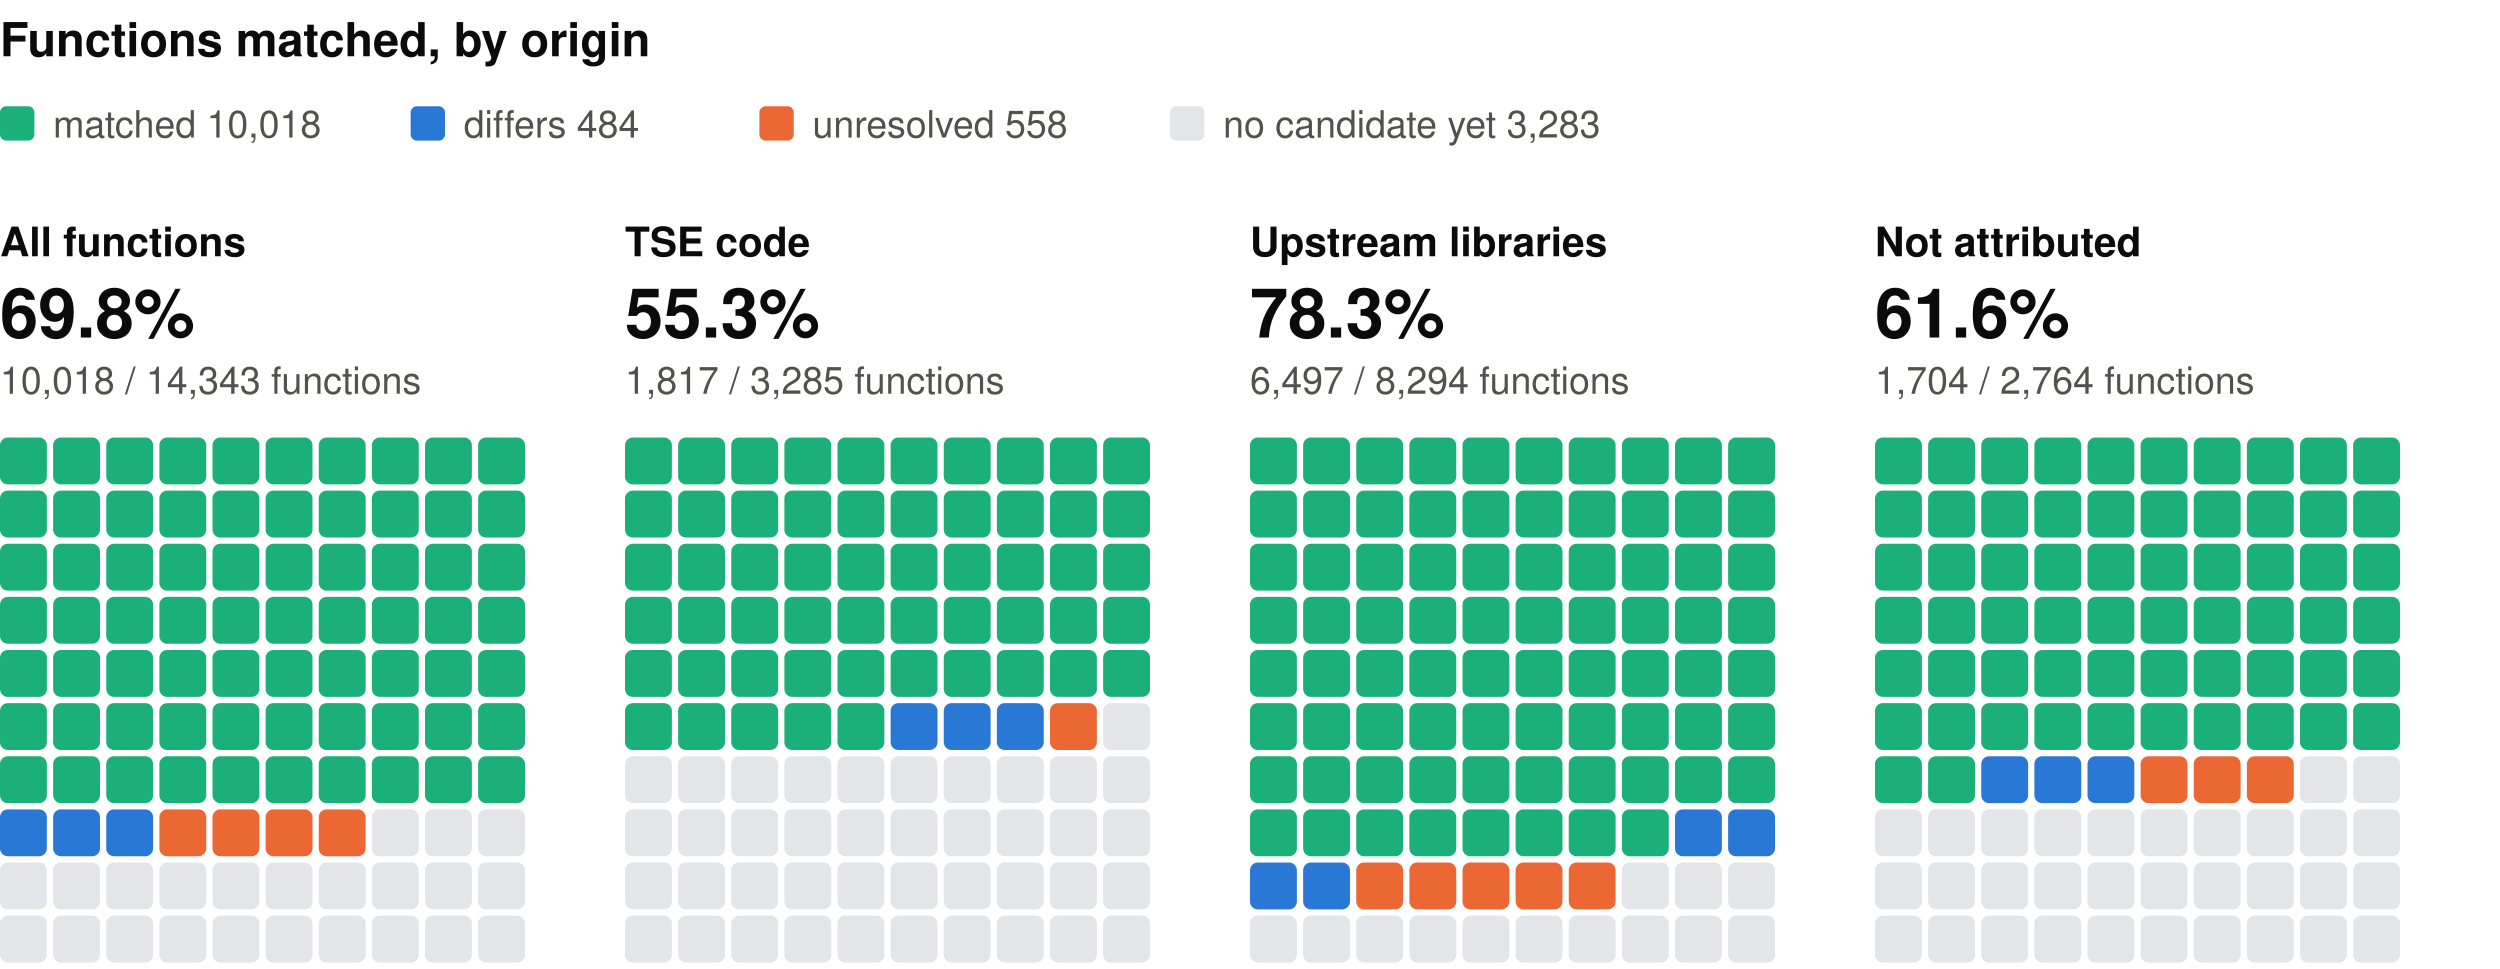
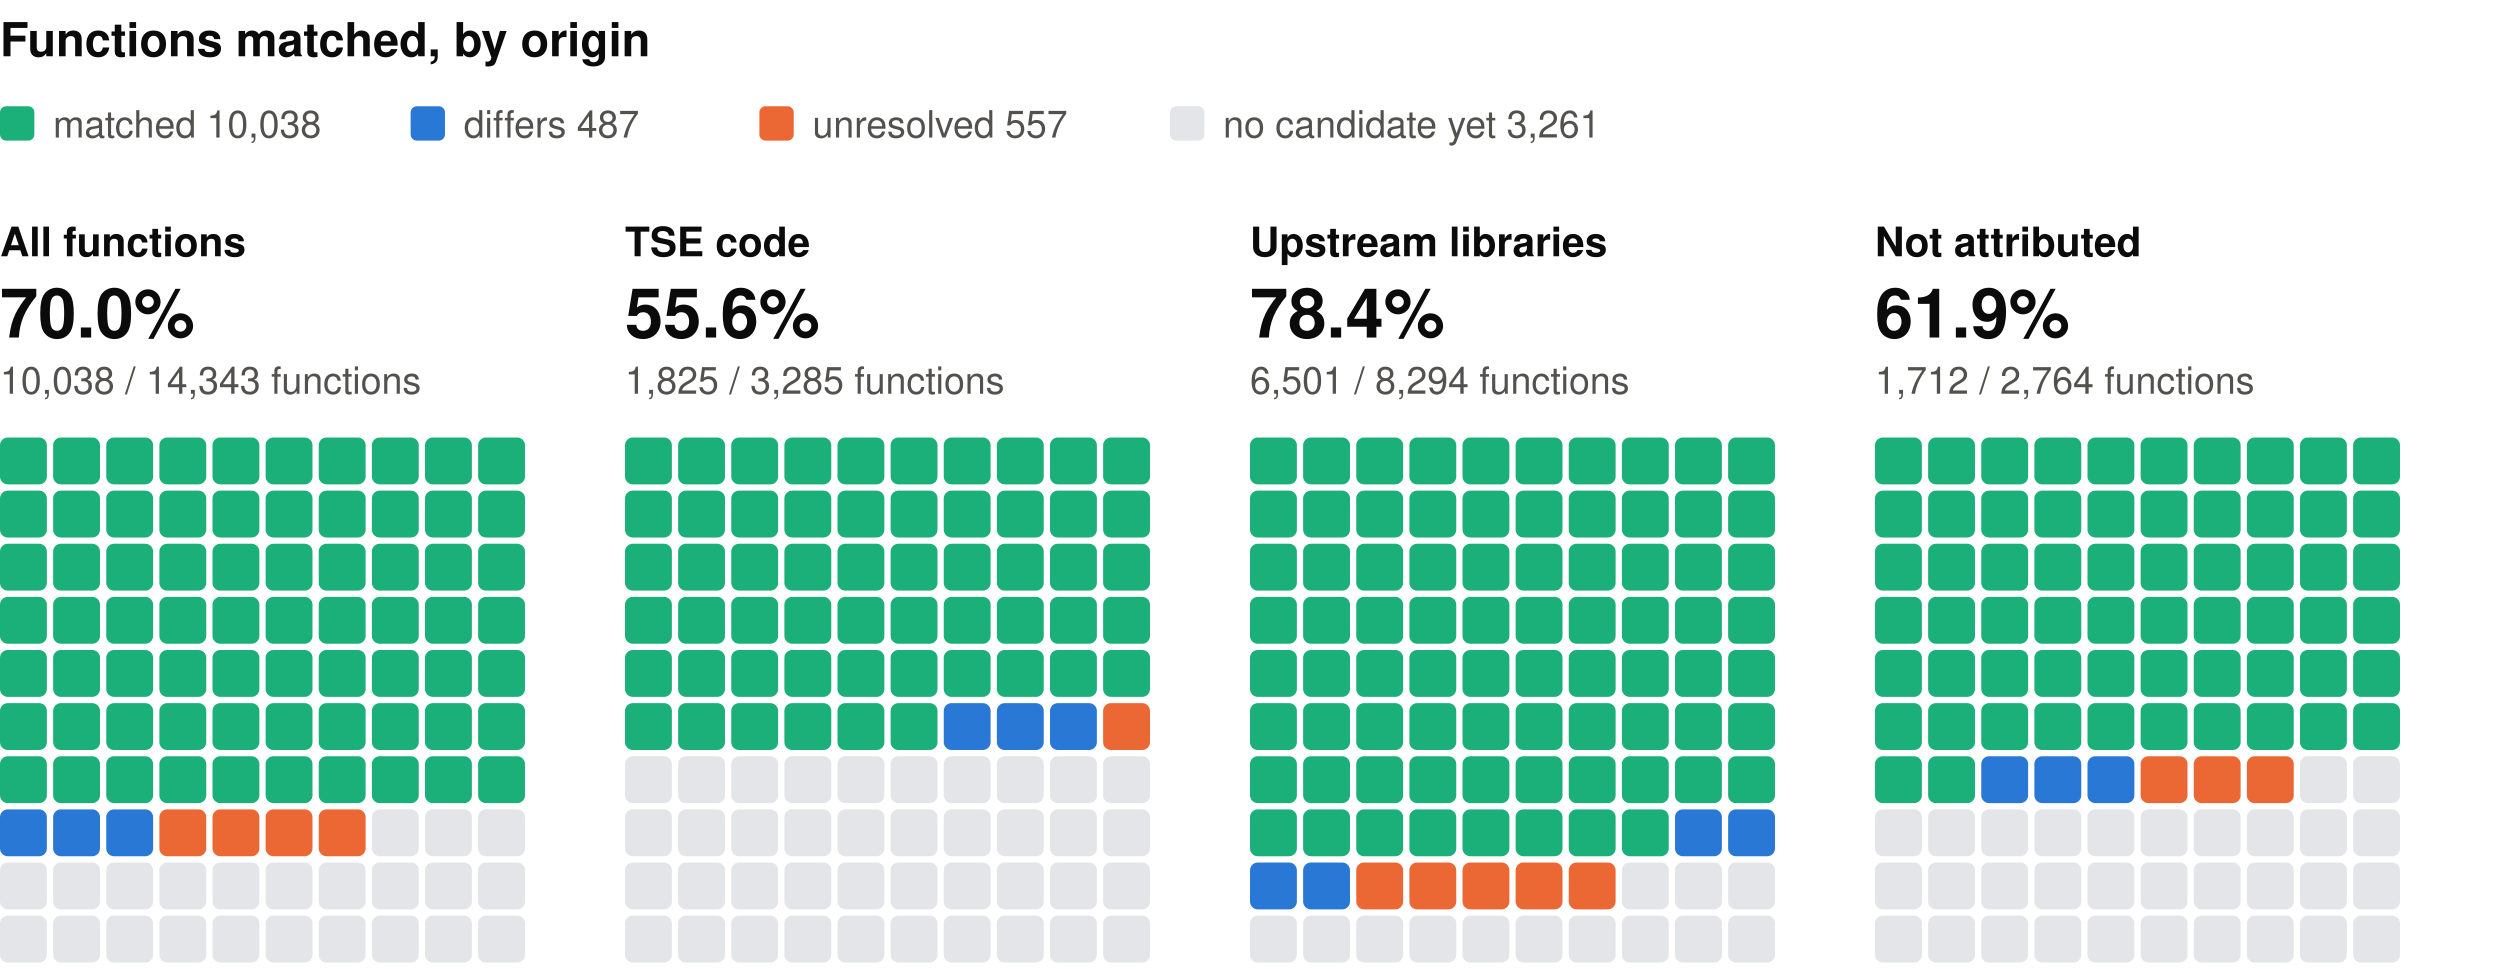
<svg xmlns="http://www.w3.org/2000/svg" width="800" height="310" viewBox="0 0 800 310" role="img" aria-label="Functions matched, by origin: one square per percent, coloured by verdict" font-family="system-ui, -apple-system, 'Segoe UI', Helvetica, Arial, sans-serif">
  <text x="0" y="18" font-size="15" fill="#0b0b0b" font-weight="600">Functions matched, by origin</text>
  <rect x="0" y="34" width="11" height="11" rx="2" fill="#1baf7a" />
-   <text x="17" y="44" font-size="12" fill="#52514e">matched 10,018</text>
+   <text x="17" y="44" font-size="12" fill="#52514e">matched 10,038</text>
  <rect x="131.4" y="34" width="11" height="11" rx="2" fill="#2a78d6" />
-   <text x="148.4" y="44" font-size="12" fill="#52514e">differs 484</text>
+   <text x="148.4" y="44" font-size="12" fill="#52514e">differs 487</text>
  <rect x="243" y="34" width="11" height="11" rx="2" fill="#eb6834" />
-   <text x="260" y="44" font-size="12" fill="#52514e">unresolved 558</text>
+   <text x="260" y="44" font-size="12" fill="#52514e">unresolved 557</text>
  <rect x="374.4" y="34" width="11" height="11" rx="2" fill="#e3e5e8" />
-   <text x="391.4" y="44" font-size="12" fill="#52514e">no candidate yet 3,283</text>
+   <text x="391.4" y="44" font-size="12" fill="#52514e">no candidate yet 3,261</text>
  <text x="0" y="82" font-size="13" fill="#0b0b0b" font-weight="600">All functions</text>
-   <text x="0" y="108" font-size="22" fill="#0b0b0b" font-weight="600">69.8%</text>
-   <text x="0" y="126" font-size="12" fill="#52514e">10,018 / 14,343 functions</text>
+   <text x="0" y="108" font-size="22" fill="#0b0b0b" font-weight="600">70.0%</text>
+   <text x="0" y="126" font-size="12" fill="#52514e">10,038 / 14,343 functions</text>
  <rect x="0" y="140" width="15" height="15" rx="2.5" fill="#1baf7a" />
  <rect x="17" y="140" width="15" height="15" rx="2.5" fill="#1baf7a" />
  <rect x="34" y="140" width="15" height="15" rx="2.5" fill="#1baf7a" />
  <rect x="51" y="140" width="15" height="15" rx="2.5" fill="#1baf7a" />
  <rect x="68" y="140" width="15" height="15" rx="2.5" fill="#1baf7a" />
  <rect x="85" y="140" width="15" height="15" rx="2.5" fill="#1baf7a" />
  <rect x="102" y="140" width="15" height="15" rx="2.5" fill="#1baf7a" />
  <rect x="119" y="140" width="15" height="15" rx="2.5" fill="#1baf7a" />
  <rect x="136" y="140" width="15" height="15" rx="2.5" fill="#1baf7a" />
  <rect x="153" y="140" width="15" height="15" rx="2.5" fill="#1baf7a" />
  <rect x="0" y="157" width="15" height="15" rx="2.5" fill="#1baf7a" />
  <rect x="17" y="157" width="15" height="15" rx="2.5" fill="#1baf7a" />
  <rect x="34" y="157" width="15" height="15" rx="2.5" fill="#1baf7a" />
  <rect x="51" y="157" width="15" height="15" rx="2.5" fill="#1baf7a" />
  <rect x="68" y="157" width="15" height="15" rx="2.5" fill="#1baf7a" />
  <rect x="85" y="157" width="15" height="15" rx="2.5" fill="#1baf7a" />
  <rect x="102" y="157" width="15" height="15" rx="2.5" fill="#1baf7a" />
  <rect x="119" y="157" width="15" height="15" rx="2.5" fill="#1baf7a" />
  <rect x="136" y="157" width="15" height="15" rx="2.5" fill="#1baf7a" />
  <rect x="153" y="157" width="15" height="15" rx="2.5" fill="#1baf7a" />
  <rect x="0" y="174" width="15" height="15" rx="2.5" fill="#1baf7a" />
  <rect x="17" y="174" width="15" height="15" rx="2.5" fill="#1baf7a" />
  <rect x="34" y="174" width="15" height="15" rx="2.5" fill="#1baf7a" />
  <rect x="51" y="174" width="15" height="15" rx="2.5" fill="#1baf7a" />
  <rect x="68" y="174" width="15" height="15" rx="2.5" fill="#1baf7a" />
  <rect x="85" y="174" width="15" height="15" rx="2.5" fill="#1baf7a" />
  <rect x="102" y="174" width="15" height="15" rx="2.5" fill="#1baf7a" />
  <rect x="119" y="174" width="15" height="15" rx="2.5" fill="#1baf7a" />
  <rect x="136" y="174" width="15" height="15" rx="2.5" fill="#1baf7a" />
  <rect x="153" y="174" width="15" height="15" rx="2.5" fill="#1baf7a" />
  <rect x="0" y="191" width="15" height="15" rx="2.5" fill="#1baf7a" />
  <rect x="17" y="191" width="15" height="15" rx="2.5" fill="#1baf7a" />
  <rect x="34" y="191" width="15" height="15" rx="2.5" fill="#1baf7a" />
  <rect x="51" y="191" width="15" height="15" rx="2.5" fill="#1baf7a" />
  <rect x="68" y="191" width="15" height="15" rx="2.5" fill="#1baf7a" />
  <rect x="85" y="191" width="15" height="15" rx="2.5" fill="#1baf7a" />
  <rect x="102" y="191" width="15" height="15" rx="2.5" fill="#1baf7a" />
  <rect x="119" y="191" width="15" height="15" rx="2.5" fill="#1baf7a" />
  <rect x="136" y="191" width="15" height="15" rx="2.5" fill="#1baf7a" />
  <rect x="153" y="191" width="15" height="15" rx="2.5" fill="#1baf7a" />
  <rect x="0" y="208" width="15" height="15" rx="2.5" fill="#1baf7a" />
  <rect x="17" y="208" width="15" height="15" rx="2.5" fill="#1baf7a" />
  <rect x="34" y="208" width="15" height="15" rx="2.5" fill="#1baf7a" />
  <rect x="51" y="208" width="15" height="15" rx="2.5" fill="#1baf7a" />
  <rect x="68" y="208" width="15" height="15" rx="2.5" fill="#1baf7a" />
  <rect x="85" y="208" width="15" height="15" rx="2.5" fill="#1baf7a" />
  <rect x="102" y="208" width="15" height="15" rx="2.5" fill="#1baf7a" />
  <rect x="119" y="208" width="15" height="15" rx="2.5" fill="#1baf7a" />
  <rect x="136" y="208" width="15" height="15" rx="2.5" fill="#1baf7a" />
  <rect x="153" y="208" width="15" height="15" rx="2.5" fill="#1baf7a" />
  <rect x="0" y="225" width="15" height="15" rx="2.5" fill="#1baf7a" />
  <rect x="17" y="225" width="15" height="15" rx="2.5" fill="#1baf7a" />
  <rect x="34" y="225" width="15" height="15" rx="2.5" fill="#1baf7a" />
  <rect x="51" y="225" width="15" height="15" rx="2.5" fill="#1baf7a" />
  <rect x="68" y="225" width="15" height="15" rx="2.5" fill="#1baf7a" />
  <rect x="85" y="225" width="15" height="15" rx="2.5" fill="#1baf7a" />
  <rect x="102" y="225" width="15" height="15" rx="2.5" fill="#1baf7a" />
  <rect x="119" y="225" width="15" height="15" rx="2.5" fill="#1baf7a" />
  <rect x="136" y="225" width="15" height="15" rx="2.5" fill="#1baf7a" />
  <rect x="153" y="225" width="15" height="15" rx="2.5" fill="#1baf7a" />
  <rect x="0" y="242" width="15" height="15" rx="2.5" fill="#1baf7a" />
  <rect x="17" y="242" width="15" height="15" rx="2.5" fill="#1baf7a" />
  <rect x="34" y="242" width="15" height="15" rx="2.5" fill="#1baf7a" />
  <rect x="51" y="242" width="15" height="15" rx="2.5" fill="#1baf7a" />
  <rect x="68" y="242" width="15" height="15" rx="2.5" fill="#1baf7a" />
  <rect x="85" y="242" width="15" height="15" rx="2.5" fill="#1baf7a" />
  <rect x="102" y="242" width="15" height="15" rx="2.5" fill="#1baf7a" />
  <rect x="119" y="242" width="15" height="15" rx="2.5" fill="#1baf7a" />
  <rect x="136" y="242" width="15" height="15" rx="2.5" fill="#1baf7a" />
  <rect x="153" y="242" width="15" height="15" rx="2.5" fill="#1baf7a" />
  <rect x="0" y="259" width="15" height="15" rx="2.5" fill="#2a78d6" />
  <rect x="17" y="259" width="15" height="15" rx="2.5" fill="#2a78d6" />
  <rect x="34" y="259" width="15" height="15" rx="2.5" fill="#2a78d6" />
  <rect x="51" y="259" width="15" height="15" rx="2.5" fill="#eb6834" />
  <rect x="68" y="259" width="15" height="15" rx="2.5" fill="#eb6834" />
  <rect x="85" y="259" width="15" height="15" rx="2.5" fill="#eb6834" />
  <rect x="102" y="259" width="15" height="15" rx="2.5" fill="#eb6834" />
  <rect x="119" y="259" width="15" height="15" rx="2.5" fill="#e3e5e8" />
  <rect x="136" y="259" width="15" height="15" rx="2.5" fill="#e3e5e8" />
  <rect x="153" y="259" width="15" height="15" rx="2.5" fill="#e3e5e8" />
  <rect x="0" y="276" width="15" height="15" rx="2.5" fill="#e3e5e8" />
  <rect x="17" y="276" width="15" height="15" rx="2.5" fill="#e3e5e8" />
  <rect x="34" y="276" width="15" height="15" rx="2.5" fill="#e3e5e8" />
  <rect x="51" y="276" width="15" height="15" rx="2.5" fill="#e3e5e8" />
  <rect x="68" y="276" width="15" height="15" rx="2.5" fill="#e3e5e8" />
  <rect x="85" y="276" width="15" height="15" rx="2.5" fill="#e3e5e8" />
  <rect x="102" y="276" width="15" height="15" rx="2.5" fill="#e3e5e8" />
  <rect x="119" y="276" width="15" height="15" rx="2.5" fill="#e3e5e8" />
  <rect x="136" y="276" width="15" height="15" rx="2.5" fill="#e3e5e8" />
  <rect x="153" y="276" width="15" height="15" rx="2.5" fill="#e3e5e8" />
  <rect x="0" y="293" width="15" height="15" rx="2.5" fill="#e3e5e8" />
  <rect x="17" y="293" width="15" height="15" rx="2.5" fill="#e3e5e8" />
  <rect x="34" y="293" width="15" height="15" rx="2.5" fill="#e3e5e8" />
  <rect x="51" y="293" width="15" height="15" rx="2.5" fill="#e3e5e8" />
  <rect x="68" y="293" width="15" height="15" rx="2.5" fill="#e3e5e8" />
  <rect x="85" y="293" width="15" height="15" rx="2.5" fill="#e3e5e8" />
  <rect x="102" y="293" width="15" height="15" rx="2.5" fill="#e3e5e8" />
  <rect x="119" y="293" width="15" height="15" rx="2.5" fill="#e3e5e8" />
  <rect x="136" y="293" width="15" height="15" rx="2.5" fill="#e3e5e8" />
  <rect x="153" y="293" width="15" height="15" rx="2.5" fill="#e3e5e8" />
  <text x="200" y="82" font-size="13" fill="#0b0b0b" font-weight="600">TSE code</text>
-   <text x="200" y="108" font-size="22" fill="#0b0b0b" font-weight="600">55.3%</text>
-   <text x="200" y="126" font-size="12" fill="#52514e">1,817 / 3,285 functions</text>
+   <text x="200" y="108" font-size="22" fill="#0b0b0b" font-weight="600">55.6%</text>
+   <text x="200" y="126" font-size="12" fill="#52514e">1,825 / 3,285 functions</text>
  <rect x="200" y="140" width="15" height="15" rx="2.5" fill="#1baf7a" />
  <rect x="217" y="140" width="15" height="15" rx="2.5" fill="#1baf7a" />
  <rect x="234" y="140" width="15" height="15" rx="2.5" fill="#1baf7a" />
  <rect x="251" y="140" width="15" height="15" rx="2.5" fill="#1baf7a" />
  <rect x="268" y="140" width="15" height="15" rx="2.5" fill="#1baf7a" />
  <rect x="285" y="140" width="15" height="15" rx="2.5" fill="#1baf7a" />
  <rect x="302" y="140" width="15" height="15" rx="2.5" fill="#1baf7a" />
  <rect x="319" y="140" width="15" height="15" rx="2.5" fill="#1baf7a" />
  <rect x="336" y="140" width="15" height="15" rx="2.5" fill="#1baf7a" />
  <rect x="353" y="140" width="15" height="15" rx="2.5" fill="#1baf7a" />
  <rect x="200" y="157" width="15" height="15" rx="2.5" fill="#1baf7a" />
  <rect x="217" y="157" width="15" height="15" rx="2.5" fill="#1baf7a" />
  <rect x="234" y="157" width="15" height="15" rx="2.5" fill="#1baf7a" />
  <rect x="251" y="157" width="15" height="15" rx="2.5" fill="#1baf7a" />
  <rect x="268" y="157" width="15" height="15" rx="2.5" fill="#1baf7a" />
  <rect x="285" y="157" width="15" height="15" rx="2.5" fill="#1baf7a" />
  <rect x="302" y="157" width="15" height="15" rx="2.5" fill="#1baf7a" />
  <rect x="319" y="157" width="15" height="15" rx="2.5" fill="#1baf7a" />
  <rect x="336" y="157" width="15" height="15" rx="2.5" fill="#1baf7a" />
  <rect x="353" y="157" width="15" height="15" rx="2.5" fill="#1baf7a" />
  <rect x="200" y="174" width="15" height="15" rx="2.5" fill="#1baf7a" />
  <rect x="217" y="174" width="15" height="15" rx="2.5" fill="#1baf7a" />
  <rect x="234" y="174" width="15" height="15" rx="2.5" fill="#1baf7a" />
  <rect x="251" y="174" width="15" height="15" rx="2.5" fill="#1baf7a" />
  <rect x="268" y="174" width="15" height="15" rx="2.5" fill="#1baf7a" />
  <rect x="285" y="174" width="15" height="15" rx="2.5" fill="#1baf7a" />
  <rect x="302" y="174" width="15" height="15" rx="2.5" fill="#1baf7a" />
  <rect x="319" y="174" width="15" height="15" rx="2.5" fill="#1baf7a" />
  <rect x="336" y="174" width="15" height="15" rx="2.5" fill="#1baf7a" />
  <rect x="353" y="174" width="15" height="15" rx="2.5" fill="#1baf7a" />
  <rect x="200" y="191" width="15" height="15" rx="2.5" fill="#1baf7a" />
  <rect x="217" y="191" width="15" height="15" rx="2.5" fill="#1baf7a" />
  <rect x="234" y="191" width="15" height="15" rx="2.5" fill="#1baf7a" />
  <rect x="251" y="191" width="15" height="15" rx="2.5" fill="#1baf7a" />
  <rect x="268" y="191" width="15" height="15" rx="2.5" fill="#1baf7a" />
  <rect x="285" y="191" width="15" height="15" rx="2.5" fill="#1baf7a" />
  <rect x="302" y="191" width="15" height="15" rx="2.5" fill="#1baf7a" />
  <rect x="319" y="191" width="15" height="15" rx="2.5" fill="#1baf7a" />
  <rect x="336" y="191" width="15" height="15" rx="2.5" fill="#1baf7a" />
  <rect x="353" y="191" width="15" height="15" rx="2.5" fill="#1baf7a" />
  <rect x="200" y="208" width="15" height="15" rx="2.5" fill="#1baf7a" />
  <rect x="217" y="208" width="15" height="15" rx="2.5" fill="#1baf7a" />
  <rect x="234" y="208" width="15" height="15" rx="2.5" fill="#1baf7a" />
  <rect x="251" y="208" width="15" height="15" rx="2.5" fill="#1baf7a" />
  <rect x="268" y="208" width="15" height="15" rx="2.5" fill="#1baf7a" />
  <rect x="285" y="208" width="15" height="15" rx="2.5" fill="#1baf7a" />
  <rect x="302" y="208" width="15" height="15" rx="2.5" fill="#1baf7a" />
  <rect x="319" y="208" width="15" height="15" rx="2.5" fill="#1baf7a" />
  <rect x="336" y="208" width="15" height="15" rx="2.5" fill="#1baf7a" />
  <rect x="353" y="208" width="15" height="15" rx="2.5" fill="#1baf7a" />
  <rect x="200" y="225" width="15" height="15" rx="2.5" fill="#1baf7a" />
  <rect x="217" y="225" width="15" height="15" rx="2.5" fill="#1baf7a" />
  <rect x="234" y="225" width="15" height="15" rx="2.5" fill="#1baf7a" />
  <rect x="251" y="225" width="15" height="15" rx="2.5" fill="#1baf7a" />
  <rect x="268" y="225" width="15" height="15" rx="2.5" fill="#1baf7a" />
-   <rect x="285" y="225" width="15" height="15" rx="2.5" fill="#2a78d6" />
+   <rect x="285" y="225" width="15" height="15" rx="2.5" fill="#1baf7a" />
  <rect x="302" y="225" width="15" height="15" rx="2.5" fill="#2a78d6" />
  <rect x="319" y="225" width="15" height="15" rx="2.5" fill="#2a78d6" />
-   <rect x="336" y="225" width="15" height="15" rx="2.5" fill="#eb6834" />
-   <rect x="353" y="225" width="15" height="15" rx="2.5" fill="#e3e5e8" />
+   <rect x="336" y="225" width="15" height="15" rx="2.5" fill="#2a78d6" />
+   <rect x="353" y="225" width="15" height="15" rx="2.5" fill="#eb6834" />
  <rect x="200" y="242" width="15" height="15" rx="2.5" fill="#e3e5e8" />
  <rect x="217" y="242" width="15" height="15" rx="2.5" fill="#e3e5e8" />
  <rect x="234" y="242" width="15" height="15" rx="2.5" fill="#e3e5e8" />
  <rect x="251" y="242" width="15" height="15" rx="2.5" fill="#e3e5e8" />
  <rect x="268" y="242" width="15" height="15" rx="2.5" fill="#e3e5e8" />
  <rect x="285" y="242" width="15" height="15" rx="2.5" fill="#e3e5e8" />
  <rect x="302" y="242" width="15" height="15" rx="2.5" fill="#e3e5e8" />
  <rect x="319" y="242" width="15" height="15" rx="2.5" fill="#e3e5e8" />
  <rect x="336" y="242" width="15" height="15" rx="2.5" fill="#e3e5e8" />
  <rect x="353" y="242" width="15" height="15" rx="2.5" fill="#e3e5e8" />
  <rect x="200" y="259" width="15" height="15" rx="2.5" fill="#e3e5e8" />
  <rect x="217" y="259" width="15" height="15" rx="2.5" fill="#e3e5e8" />
  <rect x="234" y="259" width="15" height="15" rx="2.5" fill="#e3e5e8" />
  <rect x="251" y="259" width="15" height="15" rx="2.5" fill="#e3e5e8" />
  <rect x="268" y="259" width="15" height="15" rx="2.5" fill="#e3e5e8" />
  <rect x="285" y="259" width="15" height="15" rx="2.5" fill="#e3e5e8" />
  <rect x="302" y="259" width="15" height="15" rx="2.5" fill="#e3e5e8" />
  <rect x="319" y="259" width="15" height="15" rx="2.5" fill="#e3e5e8" />
  <rect x="336" y="259" width="15" height="15" rx="2.5" fill="#e3e5e8" />
  <rect x="353" y="259" width="15" height="15" rx="2.5" fill="#e3e5e8" />
  <rect x="200" y="276" width="15" height="15" rx="2.5" fill="#e3e5e8" />
  <rect x="217" y="276" width="15" height="15" rx="2.5" fill="#e3e5e8" />
  <rect x="234" y="276" width="15" height="15" rx="2.5" fill="#e3e5e8" />
  <rect x="251" y="276" width="15" height="15" rx="2.5" fill="#e3e5e8" />
  <rect x="268" y="276" width="15" height="15" rx="2.5" fill="#e3e5e8" />
  <rect x="285" y="276" width="15" height="15" rx="2.5" fill="#e3e5e8" />
  <rect x="302" y="276" width="15" height="15" rx="2.5" fill="#e3e5e8" />
  <rect x="319" y="276" width="15" height="15" rx="2.5" fill="#e3e5e8" />
  <rect x="336" y="276" width="15" height="15" rx="2.5" fill="#e3e5e8" />
  <rect x="353" y="276" width="15" height="15" rx="2.5" fill="#e3e5e8" />
  <rect x="200" y="293" width="15" height="15" rx="2.5" fill="#e3e5e8" />
  <rect x="217" y="293" width="15" height="15" rx="2.5" fill="#e3e5e8" />
  <rect x="234" y="293" width="15" height="15" rx="2.5" fill="#e3e5e8" />
  <rect x="251" y="293" width="15" height="15" rx="2.5" fill="#e3e5e8" />
  <rect x="268" y="293" width="15" height="15" rx="2.5" fill="#e3e5e8" />
  <rect x="285" y="293" width="15" height="15" rx="2.5" fill="#e3e5e8" />
  <rect x="302" y="293" width="15" height="15" rx="2.5" fill="#e3e5e8" />
  <rect x="319" y="293" width="15" height="15" rx="2.5" fill="#e3e5e8" />
  <rect x="336" y="293" width="15" height="15" rx="2.5" fill="#e3e5e8" />
  <rect x="353" y="293" width="15" height="15" rx="2.5" fill="#e3e5e8" />
  <text x="400" y="82" font-size="13" fill="#0b0b0b" font-weight="600">Upstream libraries</text>
-   <text x="400" y="108" font-size="22" fill="#0b0b0b" font-weight="600">78.3%</text>
-   <text x="400" y="126" font-size="12" fill="#52514e">6,497 / 8,294 functions</text>
+   <text x="400" y="108" font-size="22" fill="#0b0b0b" font-weight="600">78.4%</text>
+   <text x="400" y="126" font-size="12" fill="#52514e">6,501 / 8,294 functions</text>
  <rect x="400" y="140" width="15" height="15" rx="2.5" fill="#1baf7a" />
  <rect x="417" y="140" width="15" height="15" rx="2.5" fill="#1baf7a" />
  <rect x="434" y="140" width="15" height="15" rx="2.5" fill="#1baf7a" />
  <rect x="451" y="140" width="15" height="15" rx="2.5" fill="#1baf7a" />
  <rect x="468" y="140" width="15" height="15" rx="2.5" fill="#1baf7a" />
  <rect x="485" y="140" width="15" height="15" rx="2.5" fill="#1baf7a" />
  <rect x="502" y="140" width="15" height="15" rx="2.5" fill="#1baf7a" />
  <rect x="519" y="140" width="15" height="15" rx="2.5" fill="#1baf7a" />
  <rect x="536" y="140" width="15" height="15" rx="2.5" fill="#1baf7a" />
  <rect x="553" y="140" width="15" height="15" rx="2.5" fill="#1baf7a" />
  <rect x="400" y="157" width="15" height="15" rx="2.5" fill="#1baf7a" />
  <rect x="417" y="157" width="15" height="15" rx="2.5" fill="#1baf7a" />
  <rect x="434" y="157" width="15" height="15" rx="2.5" fill="#1baf7a" />
  <rect x="451" y="157" width="15" height="15" rx="2.5" fill="#1baf7a" />
  <rect x="468" y="157" width="15" height="15" rx="2.5" fill="#1baf7a" />
  <rect x="485" y="157" width="15" height="15" rx="2.5" fill="#1baf7a" />
  <rect x="502" y="157" width="15" height="15" rx="2.5" fill="#1baf7a" />
  <rect x="519" y="157" width="15" height="15" rx="2.5" fill="#1baf7a" />
  <rect x="536" y="157" width="15" height="15" rx="2.5" fill="#1baf7a" />
  <rect x="553" y="157" width="15" height="15" rx="2.5" fill="#1baf7a" />
  <rect x="400" y="174" width="15" height="15" rx="2.5" fill="#1baf7a" />
  <rect x="417" y="174" width="15" height="15" rx="2.5" fill="#1baf7a" />
  <rect x="434" y="174" width="15" height="15" rx="2.5" fill="#1baf7a" />
  <rect x="451" y="174" width="15" height="15" rx="2.5" fill="#1baf7a" />
  <rect x="468" y="174" width="15" height="15" rx="2.5" fill="#1baf7a" />
  <rect x="485" y="174" width="15" height="15" rx="2.5" fill="#1baf7a" />
  <rect x="502" y="174" width="15" height="15" rx="2.5" fill="#1baf7a" />
  <rect x="519" y="174" width="15" height="15" rx="2.5" fill="#1baf7a" />
  <rect x="536" y="174" width="15" height="15" rx="2.5" fill="#1baf7a" />
  <rect x="553" y="174" width="15" height="15" rx="2.5" fill="#1baf7a" />
  <rect x="400" y="191" width="15" height="15" rx="2.5" fill="#1baf7a" />
  <rect x="417" y="191" width="15" height="15" rx="2.5" fill="#1baf7a" />
  <rect x="434" y="191" width="15" height="15" rx="2.5" fill="#1baf7a" />
  <rect x="451" y="191" width="15" height="15" rx="2.5" fill="#1baf7a" />
  <rect x="468" y="191" width="15" height="15" rx="2.5" fill="#1baf7a" />
  <rect x="485" y="191" width="15" height="15" rx="2.5" fill="#1baf7a" />
  <rect x="502" y="191" width="15" height="15" rx="2.5" fill="#1baf7a" />
  <rect x="519" y="191" width="15" height="15" rx="2.5" fill="#1baf7a" />
  <rect x="536" y="191" width="15" height="15" rx="2.5" fill="#1baf7a" />
  <rect x="553" y="191" width="15" height="15" rx="2.5" fill="#1baf7a" />
  <rect x="400" y="208" width="15" height="15" rx="2.5" fill="#1baf7a" />
  <rect x="417" y="208" width="15" height="15" rx="2.5" fill="#1baf7a" />
  <rect x="434" y="208" width="15" height="15" rx="2.5" fill="#1baf7a" />
  <rect x="451" y="208" width="15" height="15" rx="2.5" fill="#1baf7a" />
  <rect x="468" y="208" width="15" height="15" rx="2.5" fill="#1baf7a" />
  <rect x="485" y="208" width="15" height="15" rx="2.5" fill="#1baf7a" />
  <rect x="502" y="208" width="15" height="15" rx="2.5" fill="#1baf7a" />
  <rect x="519" y="208" width="15" height="15" rx="2.5" fill="#1baf7a" />
  <rect x="536" y="208" width="15" height="15" rx="2.5" fill="#1baf7a" />
  <rect x="553" y="208" width="15" height="15" rx="2.5" fill="#1baf7a" />
  <rect x="400" y="225" width="15" height="15" rx="2.5" fill="#1baf7a" />
  <rect x="417" y="225" width="15" height="15" rx="2.5" fill="#1baf7a" />
  <rect x="434" y="225" width="15" height="15" rx="2.5" fill="#1baf7a" />
  <rect x="451" y="225" width="15" height="15" rx="2.5" fill="#1baf7a" />
  <rect x="468" y="225" width="15" height="15" rx="2.5" fill="#1baf7a" />
  <rect x="485" y="225" width="15" height="15" rx="2.5" fill="#1baf7a" />
  <rect x="502" y="225" width="15" height="15" rx="2.5" fill="#1baf7a" />
  <rect x="519" y="225" width="15" height="15" rx="2.5" fill="#1baf7a" />
  <rect x="536" y="225" width="15" height="15" rx="2.5" fill="#1baf7a" />
  <rect x="553" y="225" width="15" height="15" rx="2.5" fill="#1baf7a" />
  <rect x="400" y="242" width="15" height="15" rx="2.5" fill="#1baf7a" />
  <rect x="417" y="242" width="15" height="15" rx="2.5" fill="#1baf7a" />
  <rect x="434" y="242" width="15" height="15" rx="2.5" fill="#1baf7a" />
  <rect x="451" y="242" width="15" height="15" rx="2.5" fill="#1baf7a" />
  <rect x="468" y="242" width="15" height="15" rx="2.5" fill="#1baf7a" />
  <rect x="485" y="242" width="15" height="15" rx="2.5" fill="#1baf7a" />
  <rect x="502" y="242" width="15" height="15" rx="2.5" fill="#1baf7a" />
  <rect x="519" y="242" width="15" height="15" rx="2.5" fill="#1baf7a" />
  <rect x="536" y="242" width="15" height="15" rx="2.5" fill="#1baf7a" />
  <rect x="553" y="242" width="15" height="15" rx="2.5" fill="#1baf7a" />
  <rect x="400" y="259" width="15" height="15" rx="2.5" fill="#1baf7a" />
  <rect x="417" y="259" width="15" height="15" rx="2.5" fill="#1baf7a" />
  <rect x="434" y="259" width="15" height="15" rx="2.5" fill="#1baf7a" />
  <rect x="451" y="259" width="15" height="15" rx="2.5" fill="#1baf7a" />
  <rect x="468" y="259" width="15" height="15" rx="2.5" fill="#1baf7a" />
  <rect x="485" y="259" width="15" height="15" rx="2.5" fill="#1baf7a" />
  <rect x="502" y="259" width="15" height="15" rx="2.5" fill="#1baf7a" />
  <rect x="519" y="259" width="15" height="15" rx="2.5" fill="#1baf7a" />
  <rect x="536" y="259" width="15" height="15" rx="2.5" fill="#2a78d6" />
  <rect x="553" y="259" width="15" height="15" rx="2.5" fill="#2a78d6" />
  <rect x="400" y="276" width="15" height="15" rx="2.5" fill="#2a78d6" />
  <rect x="417" y="276" width="15" height="15" rx="2.5" fill="#2a78d6" />
  <rect x="434" y="276" width="15" height="15" rx="2.5" fill="#eb6834" />
  <rect x="451" y="276" width="15" height="15" rx="2.5" fill="#eb6834" />
  <rect x="468" y="276" width="15" height="15" rx="2.5" fill="#eb6834" />
  <rect x="485" y="276" width="15" height="15" rx="2.5" fill="#eb6834" />
  <rect x="502" y="276" width="15" height="15" rx="2.5" fill="#eb6834" />
  <rect x="519" y="276" width="15" height="15" rx="2.5" fill="#e3e5e8" />
  <rect x="536" y="276" width="15" height="15" rx="2.5" fill="#e3e5e8" />
  <rect x="553" y="276" width="15" height="15" rx="2.5" fill="#e3e5e8" />
  <rect x="400" y="293" width="15" height="15" rx="2.5" fill="#e3e5e8" />
  <rect x="417" y="293" width="15" height="15" rx="2.5" fill="#e3e5e8" />
  <rect x="434" y="293" width="15" height="15" rx="2.5" fill="#e3e5e8" />
  <rect x="451" y="293" width="15" height="15" rx="2.5" fill="#e3e5e8" />
  <rect x="468" y="293" width="15" height="15" rx="2.5" fill="#e3e5e8" />
  <rect x="485" y="293" width="15" height="15" rx="2.5" fill="#e3e5e8" />
  <rect x="502" y="293" width="15" height="15" rx="2.5" fill="#e3e5e8" />
  <rect x="519" y="293" width="15" height="15" rx="2.5" fill="#e3e5e8" />
  <rect x="536" y="293" width="15" height="15" rx="2.5" fill="#e3e5e8" />
  <rect x="553" y="293" width="15" height="15" rx="2.5" fill="#e3e5e8" />
  <text x="600" y="82" font-size="13" fill="#0b0b0b" font-weight="600">Not attributed</text>
-   <text x="600" y="108" font-size="22" fill="#0b0b0b" font-weight="600">61.6%</text>
-   <text x="600" y="126" font-size="12" fill="#52514e">1,704 / 2,764 functions</text>
+   <text x="600" y="108" font-size="22" fill="#0b0b0b" font-weight="600">61.9%</text>
+   <text x="600" y="126" font-size="12" fill="#52514e">1,712 / 2,764 functions</text>
  <rect x="600" y="140" width="15" height="15" rx="2.5" fill="#1baf7a" />
  <rect x="617" y="140" width="15" height="15" rx="2.5" fill="#1baf7a" />
  <rect x="634" y="140" width="15" height="15" rx="2.5" fill="#1baf7a" />
  <rect x="651" y="140" width="15" height="15" rx="2.5" fill="#1baf7a" />
  <rect x="668" y="140" width="15" height="15" rx="2.5" fill="#1baf7a" />
  <rect x="685" y="140" width="15" height="15" rx="2.5" fill="#1baf7a" />
  <rect x="702" y="140" width="15" height="15" rx="2.5" fill="#1baf7a" />
  <rect x="719" y="140" width="15" height="15" rx="2.5" fill="#1baf7a" />
  <rect x="736" y="140" width="15" height="15" rx="2.5" fill="#1baf7a" />
  <rect x="753" y="140" width="15" height="15" rx="2.5" fill="#1baf7a" />
  <rect x="600" y="157" width="15" height="15" rx="2.5" fill="#1baf7a" />
  <rect x="617" y="157" width="15" height="15" rx="2.5" fill="#1baf7a" />
  <rect x="634" y="157" width="15" height="15" rx="2.5" fill="#1baf7a" />
  <rect x="651" y="157" width="15" height="15" rx="2.5" fill="#1baf7a" />
  <rect x="668" y="157" width="15" height="15" rx="2.5" fill="#1baf7a" />
  <rect x="685" y="157" width="15" height="15" rx="2.5" fill="#1baf7a" />
  <rect x="702" y="157" width="15" height="15" rx="2.5" fill="#1baf7a" />
  <rect x="719" y="157" width="15" height="15" rx="2.5" fill="#1baf7a" />
  <rect x="736" y="157" width="15" height="15" rx="2.5" fill="#1baf7a" />
  <rect x="753" y="157" width="15" height="15" rx="2.5" fill="#1baf7a" />
  <rect x="600" y="174" width="15" height="15" rx="2.5" fill="#1baf7a" />
  <rect x="617" y="174" width="15" height="15" rx="2.5" fill="#1baf7a" />
  <rect x="634" y="174" width="15" height="15" rx="2.5" fill="#1baf7a" />
  <rect x="651" y="174" width="15" height="15" rx="2.5" fill="#1baf7a" />
  <rect x="668" y="174" width="15" height="15" rx="2.5" fill="#1baf7a" />
  <rect x="685" y="174" width="15" height="15" rx="2.5" fill="#1baf7a" />
  <rect x="702" y="174" width="15" height="15" rx="2.5" fill="#1baf7a" />
  <rect x="719" y="174" width="15" height="15" rx="2.5" fill="#1baf7a" />
  <rect x="736" y="174" width="15" height="15" rx="2.5" fill="#1baf7a" />
  <rect x="753" y="174" width="15" height="15" rx="2.5" fill="#1baf7a" />
  <rect x="600" y="191" width="15" height="15" rx="2.5" fill="#1baf7a" />
  <rect x="617" y="191" width="15" height="15" rx="2.5" fill="#1baf7a" />
  <rect x="634" y="191" width="15" height="15" rx="2.5" fill="#1baf7a" />
  <rect x="651" y="191" width="15" height="15" rx="2.5" fill="#1baf7a" />
  <rect x="668" y="191" width="15" height="15" rx="2.5" fill="#1baf7a" />
  <rect x="685" y="191" width="15" height="15" rx="2.5" fill="#1baf7a" />
  <rect x="702" y="191" width="15" height="15" rx="2.5" fill="#1baf7a" />
  <rect x="719" y="191" width="15" height="15" rx="2.5" fill="#1baf7a" />
  <rect x="736" y="191" width="15" height="15" rx="2.5" fill="#1baf7a" />
  <rect x="753" y="191" width="15" height="15" rx="2.5" fill="#1baf7a" />
  <rect x="600" y="208" width="15" height="15" rx="2.5" fill="#1baf7a" />
  <rect x="617" y="208" width="15" height="15" rx="2.5" fill="#1baf7a" />
  <rect x="634" y="208" width="15" height="15" rx="2.5" fill="#1baf7a" />
  <rect x="651" y="208" width="15" height="15" rx="2.5" fill="#1baf7a" />
  <rect x="668" y="208" width="15" height="15" rx="2.5" fill="#1baf7a" />
  <rect x="685" y="208" width="15" height="15" rx="2.5" fill="#1baf7a" />
  <rect x="702" y="208" width="15" height="15" rx="2.5" fill="#1baf7a" />
  <rect x="719" y="208" width="15" height="15" rx="2.5" fill="#1baf7a" />
  <rect x="736" y="208" width="15" height="15" rx="2.5" fill="#1baf7a" />
  <rect x="753" y="208" width="15" height="15" rx="2.5" fill="#1baf7a" />
  <rect x="600" y="225" width="15" height="15" rx="2.5" fill="#1baf7a" />
  <rect x="617" y="225" width="15" height="15" rx="2.5" fill="#1baf7a" />
  <rect x="634" y="225" width="15" height="15" rx="2.5" fill="#1baf7a" />
  <rect x="651" y="225" width="15" height="15" rx="2.5" fill="#1baf7a" />
  <rect x="668" y="225" width="15" height="15" rx="2.5" fill="#1baf7a" />
  <rect x="685" y="225" width="15" height="15" rx="2.5" fill="#1baf7a" />
  <rect x="702" y="225" width="15" height="15" rx="2.5" fill="#1baf7a" />
  <rect x="719" y="225" width="15" height="15" rx="2.5" fill="#1baf7a" />
  <rect x="736" y="225" width="15" height="15" rx="2.5" fill="#1baf7a" />
  <rect x="753" y="225" width="15" height="15" rx="2.5" fill="#1baf7a" />
  <rect x="600" y="242" width="15" height="15" rx="2.5" fill="#1baf7a" />
  <rect x="617" y="242" width="15" height="15" rx="2.5" fill="#1baf7a" />
  <rect x="634" y="242" width="15" height="15" rx="2.5" fill="#2a78d6" />
  <rect x="651" y="242" width="15" height="15" rx="2.5" fill="#2a78d6" />
  <rect x="668" y="242" width="15" height="15" rx="2.5" fill="#2a78d6" />
  <rect x="685" y="242" width="15" height="15" rx="2.5" fill="#eb6834" />
  <rect x="702" y="242" width="15" height="15" rx="2.5" fill="#eb6834" />
  <rect x="719" y="242" width="15" height="15" rx="2.5" fill="#eb6834" />
  <rect x="736" y="242" width="15" height="15" rx="2.5" fill="#e3e5e8" />
  <rect x="753" y="242" width="15" height="15" rx="2.5" fill="#e3e5e8" />
  <rect x="600" y="259" width="15" height="15" rx="2.5" fill="#e3e5e8" />
  <rect x="617" y="259" width="15" height="15" rx="2.5" fill="#e3e5e8" />
  <rect x="634" y="259" width="15" height="15" rx="2.5" fill="#e3e5e8" />
  <rect x="651" y="259" width="15" height="15" rx="2.5" fill="#e3e5e8" />
  <rect x="668" y="259" width="15" height="15" rx="2.5" fill="#e3e5e8" />
  <rect x="685" y="259" width="15" height="15" rx="2.5" fill="#e3e5e8" />
  <rect x="702" y="259" width="15" height="15" rx="2.5" fill="#e3e5e8" />
  <rect x="719" y="259" width="15" height="15" rx="2.5" fill="#e3e5e8" />
  <rect x="736" y="259" width="15" height="15" rx="2.5" fill="#e3e5e8" />
  <rect x="753" y="259" width="15" height="15" rx="2.5" fill="#e3e5e8" />
  <rect x="600" y="276" width="15" height="15" rx="2.5" fill="#e3e5e8" />
  <rect x="617" y="276" width="15" height="15" rx="2.5" fill="#e3e5e8" />
  <rect x="634" y="276" width="15" height="15" rx="2.5" fill="#e3e5e8" />
  <rect x="651" y="276" width="15" height="15" rx="2.5" fill="#e3e5e8" />
  <rect x="668" y="276" width="15" height="15" rx="2.5" fill="#e3e5e8" />
  <rect x="685" y="276" width="15" height="15" rx="2.5" fill="#e3e5e8" />
  <rect x="702" y="276" width="15" height="15" rx="2.5" fill="#e3e5e8" />
  <rect x="719" y="276" width="15" height="15" rx="2.5" fill="#e3e5e8" />
  <rect x="736" y="276" width="15" height="15" rx="2.5" fill="#e3e5e8" />
  <rect x="753" y="276" width="15" height="15" rx="2.5" fill="#e3e5e8" />
  <rect x="600" y="293" width="15" height="15" rx="2.5" fill="#e3e5e8" />
  <rect x="617" y="293" width="15" height="15" rx="2.5" fill="#e3e5e8" />
  <rect x="634" y="293" width="15" height="15" rx="2.5" fill="#e3e5e8" />
  <rect x="651" y="293" width="15" height="15" rx="2.5" fill="#e3e5e8" />
  <rect x="668" y="293" width="15" height="15" rx="2.5" fill="#e3e5e8" />
  <rect x="685" y="293" width="15" height="15" rx="2.5" fill="#e3e5e8" />
  <rect x="702" y="293" width="15" height="15" rx="2.5" fill="#e3e5e8" />
  <rect x="719" y="293" width="15" height="15" rx="2.5" fill="#e3e5e8" />
  <rect x="736" y="293" width="15" height="15" rx="2.5" fill="#e3e5e8" />
  <rect x="753" y="293" width="15" height="15" rx="2.5" fill="#e3e5e8" />
</svg>
